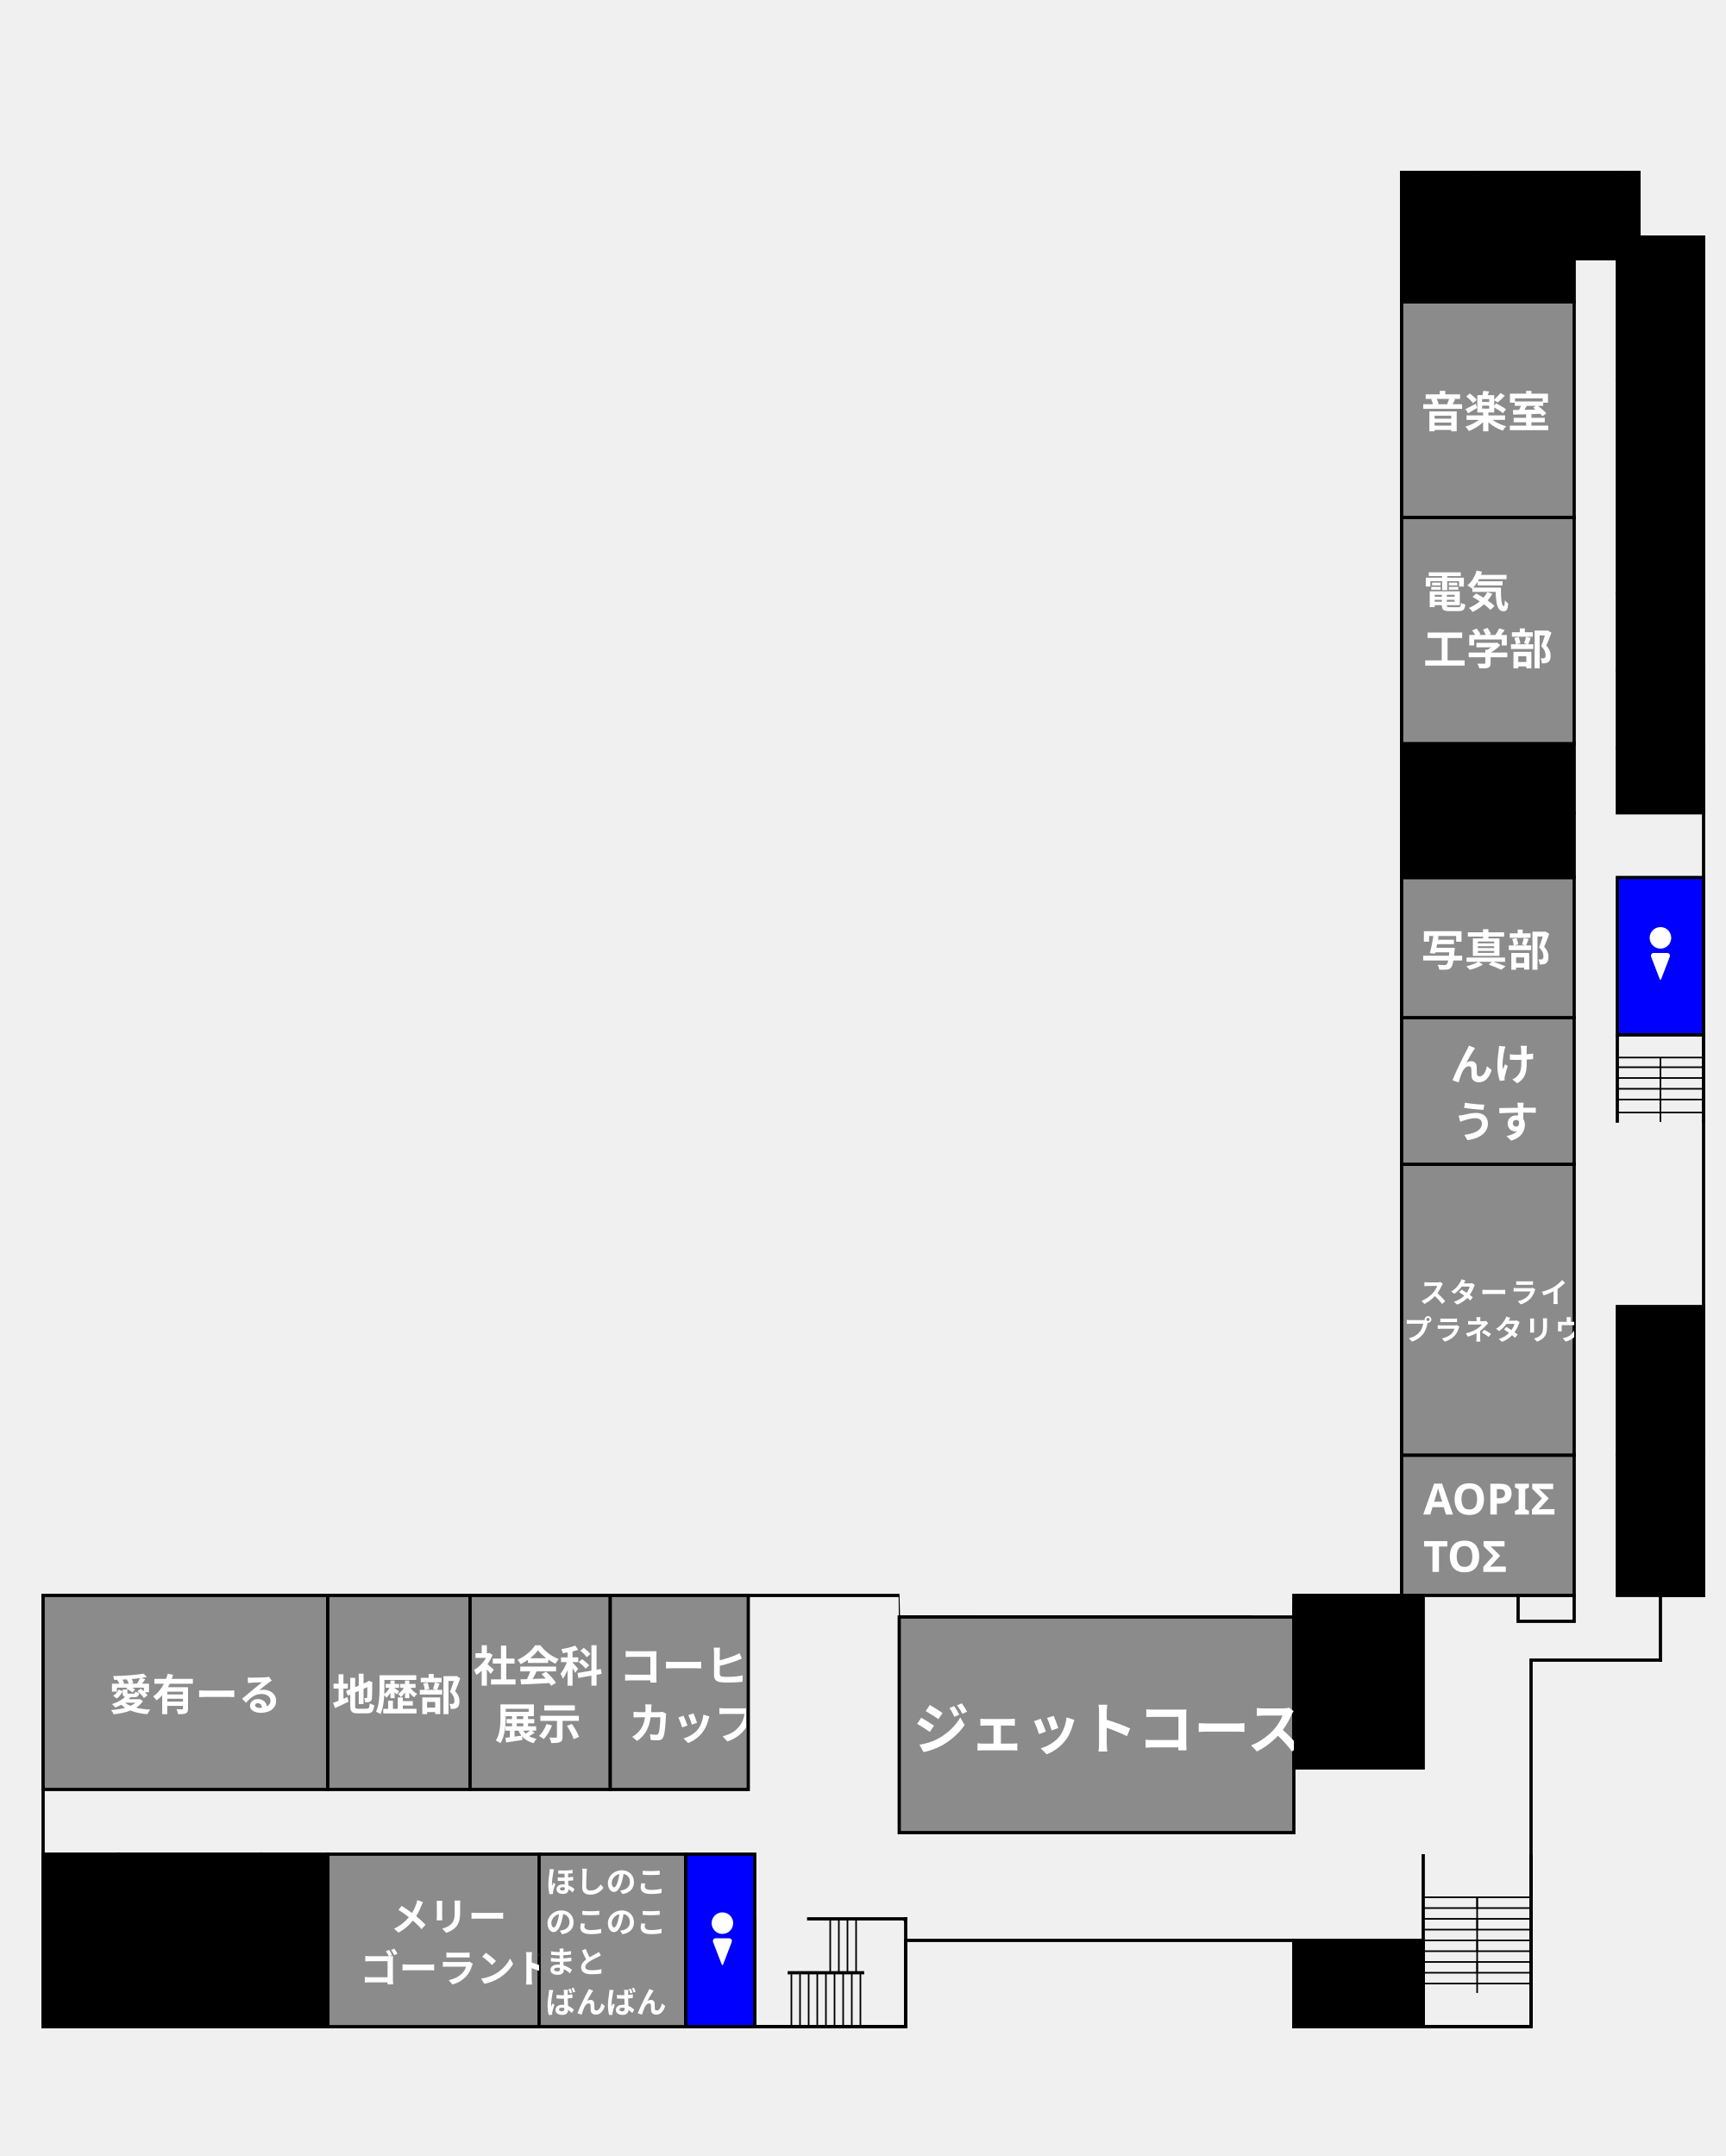
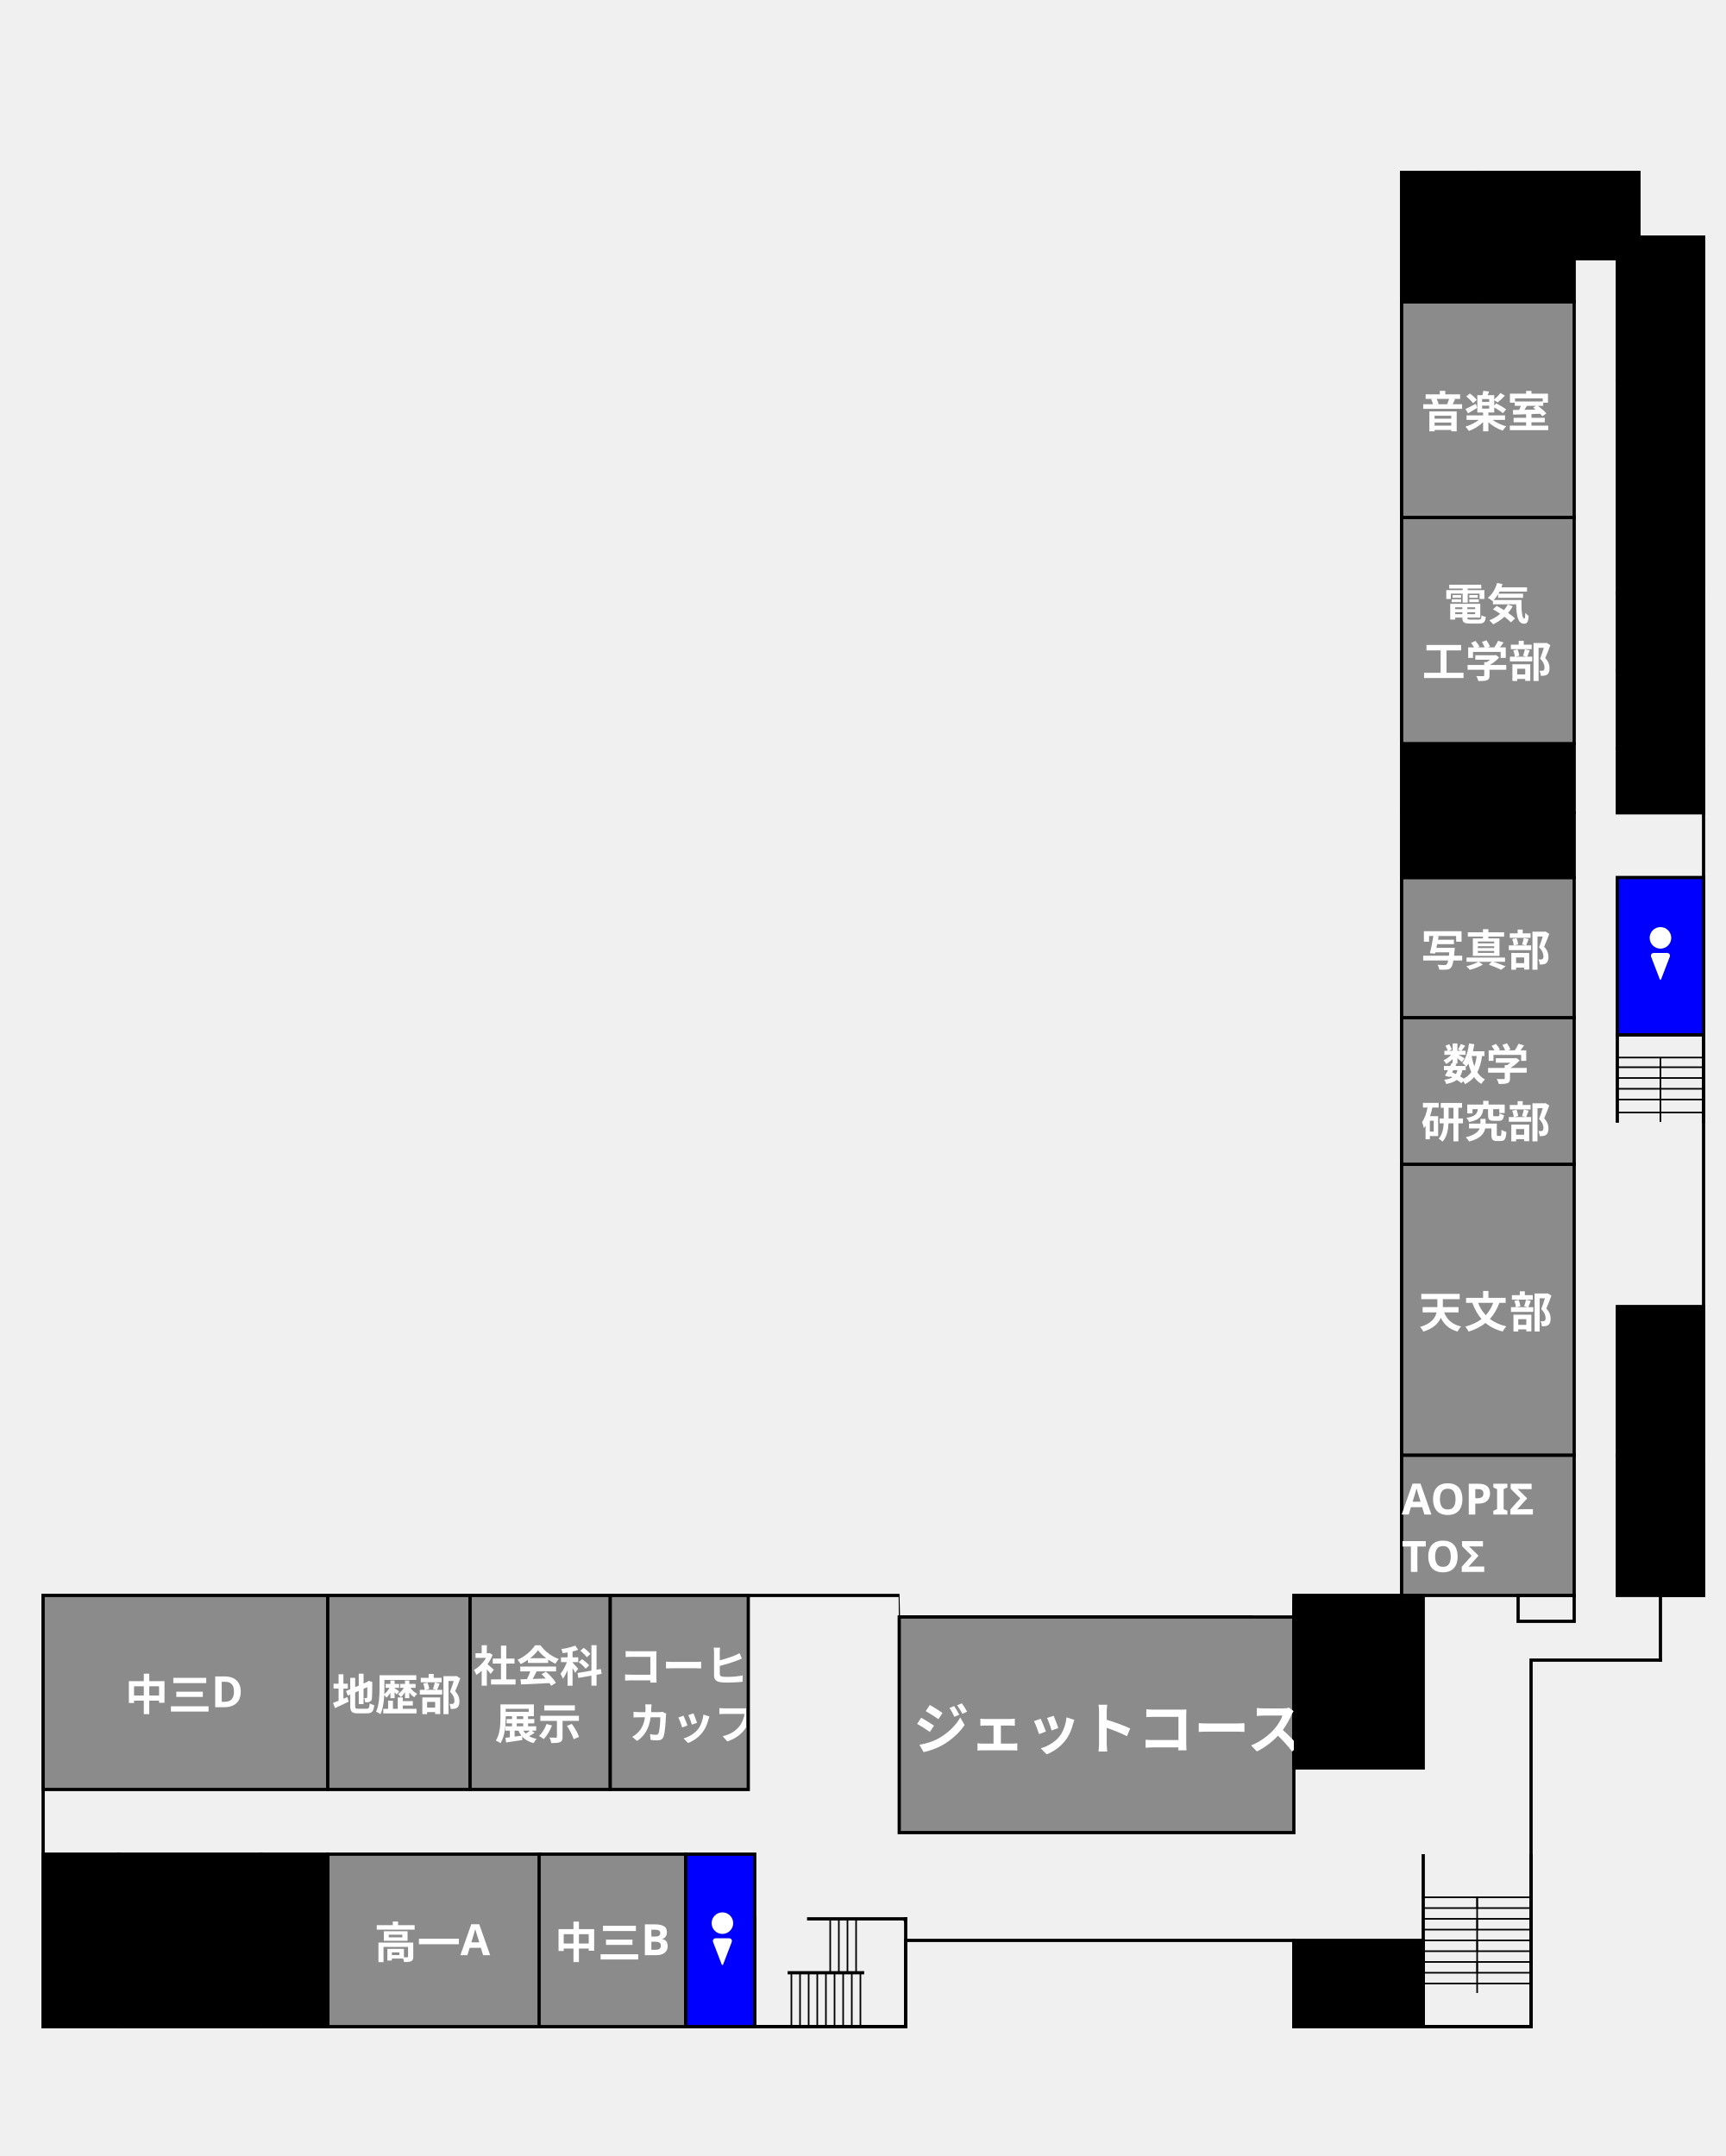
<svg xmlns="http://www.w3.org/2000/svg" style="isolation:isolate" viewBox="0 0 800 1000" width="800pt" height="1000pt">
  <defs>
-     <clipPath id="_clipPath_tInio6c2VdoNcVBWm25EKVxDZd4T0y4C">
+     <clipPath id="_clipPath_iRE104kVjQa9SkJ4FuNIyC1P04iUq6N0">
      <rect width="800" height="1000" />
    </clipPath>
  </defs>
-   <g clip-path="url(#_clipPath_tInio6c2VdoNcVBWm25EKVxDZd4T0y4C)">
+   <g clip-path="url(#_clipPath_iRE104kVjQa9SkJ4FuNIyC1P04iUq6N0)">
    <g style="isolation:isolate" id="outer">
      <path d=" M 20 740 L 20 940 L 420 940 L 420 900 L 600 900 L 600 940 L 710 940 L 710 910" id="パス" fill="none" vector-effect="non-scaling-stroke" stroke-width="2" stroke="rgb(0,0,0)" stroke-linejoin="miter" stroke-linecap="square" stroke-miterlimit="3" />
      <path d=" M 770 770 L 770 740 L 790 740 L 790 110 L 760 110 L 760 80 L 650 80 L 650 740 C 638.624 740 621.999 740 600.125 740 C 600.094 740.109 600.047 750.234 600 750 C 600 750.141 484.918 750 417 750 C 416.977 749.988 417.012 740.004 417 740 Q 273.68 740 20 740" id="パス" fill="none" vector-effect="non-scaling-stroke" stroke-width="2" stroke="rgb(0,0,0)" stroke-linejoin="miter" stroke-linecap="square" stroke-miterlimit="3" />
      <path d=" M 770 770 L 710 770 L 710 910" id="パス" fill="none" vector-effect="non-scaling-stroke" stroke-width="2" stroke="rgb(0,0,0)" stroke-linejoin="miter" stroke-linecap="square" stroke-miterlimit="3" />
    </g>
    <g style="isolation:isolate" id="booth">
      <path d=" M 20 740 L 152 740 L 152 830 L 20 830 L 20 740 Z " id="maps_H3A" fill="rgb(139,139,139)" vector-effect="non-scaling-stroke" stroke-width="2" stroke="rgb(0,0,0)" stroke-linejoin="miter" stroke-linecap="square" stroke-miterlimit="3" />
      <path d=" M 152 740 L 218 740 L 218 830 L 152 830 L 152 740 Z " id="maps_H3C" fill="rgb(139,139,139)" vector-effect="non-scaling-stroke" stroke-width="2" stroke="rgb(0,0,0)" stroke-linejoin="miter" stroke-linecap="square" stroke-miterlimit="3" />
      <path d=" M 218 740 L 283 740 L 283 830 L 218 830 L 218 740 Z " id="maps_H3D" fill="rgb(139,139,139)" vector-effect="non-scaling-stroke" stroke-width="2" stroke="rgb(0,0,0)" stroke-linejoin="miter" stroke-linecap="square" stroke-miterlimit="3" />
      <path d=" M 283 740 L 347 740 L 347 830 L 283 830 L 283 740 Z " id="maps_H3E" fill="rgb(139,139,139)" vector-effect="non-scaling-stroke" stroke-width="2" stroke="rgb(0,0,0)" stroke-linejoin="miter" stroke-linecap="square" stroke-miterlimit="3" />
      <path d=" M 730 675 L 730 540 L 650 540 L 650 675 L 730 675 Z " id="maps_M3D" fill="rgb(139,139,139)" vector-effect="non-scaling-stroke" stroke-width="2" stroke="rgb(0,0,0)" stroke-linejoin="miter" stroke-linecap="square" stroke-miterlimit="3" />
      <path d=" M 650 540 L 650 472 L 730 472 L 730 540 L 650 540 Z " id="maps_M3B" fill="rgb(139,139,139)" vector-effect="non-scaling-stroke" stroke-width="2" stroke="rgb(0,0,0)" stroke-linejoin="miter" stroke-linecap="square" stroke-miterlimit="3" />
      <path d=" M 650 472 L 650 407 L 730 407 L 730 472 L 650 472 Z " id="maps_M3A" fill="rgb(139,139,139)" vector-effect="non-scaling-stroke" stroke-width="2" stroke="rgb(0,0,0)" stroke-linejoin="miter" stroke-linecap="square" stroke-miterlimit="3" />
      <path d=" M 650 345 L 650 240 L 730 240 L 730 345 L 650 345 Z " id="maps_Physics" fill="rgb(139,139,139)" vector-effect="non-scaling-stroke" stroke-width="2" stroke="rgb(0,0,0)" stroke-linejoin="miter" stroke-linecap="square" stroke-miterlimit="3" />
      <path d=" M 650 240 L 650 140 L 730 140 L 730 240 L 650 240 Z " id="maps_Music" fill="rgb(139,139,139)" vector-effect="non-scaling-stroke" stroke-width="2" stroke="rgb(0,0,0)" stroke-linejoin="miter" stroke-linecap="square" stroke-miterlimit="3" />
      <path d=" M 152 860 L 250.5 860 L 250.5 940 L 152 940 L 152 860 Z " id="maps_SNo1" fill="rgb(139,139,139)" vector-effect="non-scaling-stroke" stroke-width="2" stroke="rgb(0,0,0)" stroke-linejoin="miter" stroke-linecap="square" stroke-miterlimit="3" />
      <path d=" M 250 860 L 318 860 L 318 940 L 250 940 L 250 860 Z " id="maps_SNo2" fill="rgb(139,139,139)" vector-effect="non-scaling-stroke" stroke-width="2" stroke="rgb(0,0,0)" stroke-linejoin="miter" stroke-linecap="square" stroke-miterlimit="3" />
      <path d=" M 417 750 L 417 850 L 600 850 L 600 750 L 417 750 Z " id="maps_Lroom" fill="rgb(139,139,139)" vector-effect="non-scaling-stroke" stroke-width="2" stroke="rgb(0,0,0)" stroke-linejoin="miter" stroke-linecap="square" stroke-miterlimit="3" />
      <path d=" M 650 740 L 717.5 740 L 730 740 L 730 675 L 650 675 L 650 740 Z " id="maps_SF41" fill="rgb(139,139,139)" vector-effect="non-scaling-stroke" stroke-width="2" stroke="rgb(0,0,0)" stroke-linejoin="miter" stroke-linecap="square" stroke-miterlimit="3" />
    </g>
    <g style="isolation:isolate" id="blank">
      <path d=" M 704 740 L 704 752 L 730 752 L 730 740 L 704 740 Z " id="パス" fill="none" vector-effect="non-scaling-stroke" stroke-width="2" stroke="rgb(0,0,0)" stroke-linejoin="miter" stroke-linecap="square" stroke-miterlimit="3" />
      <path d=" M 750 311 L 750 347 L 790 347 L 790 311 L 750 311 Z " id="パス" fill="rgb(0,0,0)" vector-effect="non-scaling-stroke" stroke-width="2" stroke="rgb(0,0,0)" stroke-linejoin="miter" stroke-linecap="square" stroke-miterlimit="3" />
      <path d=" M 750 275 L 750 311 L 790 311 L 790 275 L 750 275 Z " id="パス" fill="rgb(0,0,0)" vector-effect="non-scaling-stroke" stroke-width="2" stroke="rgb(0,0,0)" stroke-linejoin="miter" stroke-linecap="square" stroke-miterlimit="3" />
      <path d=" M 750 177 L 750 275 L 790 275 L 790 177 L 750 177 Z " id="パス" fill="rgb(0,0,0)" vector-effect="non-scaling-stroke" stroke-width="2" stroke="rgb(0,0,0)" stroke-linejoin="miter" stroke-linecap="square" stroke-miterlimit="3" />
      <path d=" M 750 110 L 750 176 L 790 176 L 790 110 L 750 110 Z " id="パス" fill="rgb(0,0,0)" vector-effect="non-scaling-stroke" stroke-width="2" stroke="rgb(0,0,0)" stroke-linejoin="miter" stroke-linecap="square" stroke-miterlimit="3" />
      <path d=" M 750 347 L 750 377 L 790 377 L 790 347 L 750 347 Z " id="パス" fill="rgb(0,0,0)" vector-effect="non-scaling-stroke" stroke-width="2" stroke="rgb(0,0,0)" stroke-linejoin="miter" stroke-linecap="square" stroke-miterlimit="3" />
      <path d=" M 750 740 L 750 675 L 790 675 L 790 740 L 750 740 Z " id="パス" fill="rgb(0,0,0)" vector-effect="non-scaling-stroke" stroke-width="2" stroke="rgb(0,0,0)" stroke-linejoin="miter" stroke-linecap="square" stroke-miterlimit="3" />
      <path d=" M 750 675 L 750 606 L 790 606 L 790 675 L 750 675 Z " id="Counseling_Room" fill="rgb(0,0,0)" vector-effect="non-scaling-stroke" stroke-width="2" stroke="rgb(0,0,0)" stroke-linejoin="miter" stroke-linecap="square" stroke-miterlimit="3" />
      <path d=" M 20 860 L 20 940 L 55 940 L 55 860 L 20 860 Z " id="StairE" fill="rgb(0,0,0)" vector-effect="non-scaling-stroke" stroke-width="2" stroke="rgb(0,0,0)" stroke-linejoin="miter" stroke-linecap="square" stroke-miterlimit="3" />
      <path d=" M 121 860 L 121 940 L 55 940 L 55 860 L 121 860 Z " id="Audiovisual_Preparation_Room" fill="rgb(0,0,0)" vector-effect="non-scaling-stroke" stroke-width="2" stroke="rgb(0,0,0)" stroke-linejoin="miter" stroke-linecap="square" stroke-miterlimit="3" />
      <path d=" M 650 820 L 660 820 L 660 740 L 600 740 L 600 766.667 L 600 820 L 650 820 Z " id="Student_Guidance_Office" fill="rgb(0,0,0)" vector-effect="non-scaling-stroke" stroke-width="2" stroke="rgb(0,0,0)" stroke-linejoin="miter" stroke-linecap="square" stroke-miterlimit="3" />
      <path d=" M 650 140 L 650 80 L 685 80 L 685 140 L 650 140 Z " id="パス" fill="rgb(0,0,0)" vector-effect="non-scaling-stroke" stroke-width="2" stroke="rgb(0,0,0)" stroke-linejoin="miter" stroke-linecap="square" stroke-miterlimit="3" />
      <path d=" M 703.5 407 L 687.375 407 L 650 407 L 650 377 L 730 377 L 730 407 L 703.5 407 Z " id="パス" fill="rgb(0,0,0)" vector-effect="non-scaling-stroke" stroke-width="2" stroke="rgb(0,0,0)" stroke-linejoin="miter" stroke-linecap="square" stroke-miterlimit="3" />
      <path d=" M 750 110 L 750 80 L 760 80 L 760 110 L 750 110 Z " id="パス" fill="rgb(0,0,0)" vector-effect="non-scaling-stroke" stroke-width="2" stroke="rgb(0,0,0)" stroke-linejoin="miter" stroke-linecap="square" stroke-miterlimit="3" />
      <path d=" M 121 860 L 152 860 L 152 940 L 121 940 L 121 860 Z " id="H1_StaffRoom" fill="rgb(0,0,0)" vector-effect="non-scaling-stroke" stroke-width="2" stroke="rgb(0,0,0)" stroke-linejoin="miter" stroke-linecap="square" stroke-miterlimit="3" />
      <path d=" M 600 900 L 660 900 L 660 940 L 600 940 L 600 900 Z " id="Interview_Room" fill="rgb(0,0,0)" vector-effect="non-scaling-stroke" stroke-width="2" stroke="rgb(0,0,0)" stroke-linejoin="miter" stroke-linecap="square" stroke-miterlimit="3" />
      <path d=" M 710 940 L 660 940 L 660 860 L 660 940 L 710 940 L 710 860 L 710 940 Z " fill-rule="evenodd" id="StairC" fill="none" vector-effect="non-scaling-stroke" stroke-width="2" stroke="rgb(0,0,0)" stroke-linejoin="miter" stroke-linecap="square" stroke-miterlimit="3" />
      <path d=" M 650 377 L 650 345 L 730 345 L 730 345 L 730 377 L 650 377 Z " id="パス" fill="rgb(0,0,0)" vector-effect="non-scaling-stroke" stroke-width="2" stroke="rgb(0,0,0)" stroke-linejoin="miter" stroke-linecap="square" stroke-miterlimit="3" />
      <path d=" M 730 140 L 730 120 L 685 120 L 685 140 L 730 140 Z " id="Path" fill="rgb(0,0,0)" vector-effect="non-scaling-stroke" stroke-width="2" stroke="rgb(0,0,0)" stroke-linejoin="miter" stroke-linecap="square" stroke-miterlimit="3" />
      <path d=" M 750 80 L 685 80 L 685 120 L 750 120 L 750 80 Z " id="パス" fill="rgb(0,0,0)" vector-effect="non-scaling-stroke" stroke-width="2" stroke="rgb(0,0,0)" stroke-linejoin="miter" stroke-linecap="square" stroke-miterlimit="3" />
    </g>
    <g style="isolation:isolate" id="special">
      <path d=" M 750 407 L 790 407 L 790 480 L 750 480 L 750 407 Z " id="パス" fill="rgb(0,0,255)" vector-effect="non-scaling-stroke" stroke-width="2" stroke="rgb(0,0,0)" stroke-linejoin="miter" stroke-linecap="square" stroke-miterlimit="3" />
      <path d=" M 350 860 L 350 940 L 318 940 L 318 860 L 350 860 Z " id="Toilet" fill="rgb(0,0,255)" vector-effect="non-scaling-stroke" stroke-width="2" stroke="rgb(0,0,0)" stroke-linejoin="miter" stroke-linecap="square" stroke-miterlimit="3" />
      <path d=" M 750 520 L 750 480 L 790 480 L 790 520" id="パス" fill="none" vector-effect="non-scaling-stroke" stroke-width="2" stroke="rgb(0,0,0)" stroke-linejoin="miter" stroke-linecap="square" stroke-miterlimit="3" />
      <path d=" M 420 890 L 420 940 L 350 940 L 350 890" id="パス" fill="none" vector-effect="non-scaling-stroke" stroke-width="2" stroke="rgb(0,0,0)" stroke-linejoin="miter" stroke-linecap="square" stroke-miterlimit="3" />
    </g>
    <g style="isolation:isolate" id="Decorations">
      <g style="isolation:isolate" id="stairB">
        <path d=" M 790 490.5 L 776.109 490.5 L 750 490.5 M 750 505 L 770 505 M 750 495 L 770 495 M 750 510 L 770 510 M 750 500 L 770 500 M 750 516 L 770 516 M 770 520 Q 770 502.318 770 491" fill-rule="evenodd" id="複合パス" fill="none" vector-effect="non-scaling-stroke" stroke-width="1" stroke="rgb(0,0,0)" stroke-linejoin="miter" stroke-linecap="square" stroke-miterlimit="3" />
        <path d=" M 790 495 L 770 495 L 770 500 L 790 500 L 790 505 L 770 505 L 770 510 L 790 510 L 790 516 L 770 516" id="パス" fill="none" vector-effect="non-scaling-stroke" stroke-width="1" stroke="rgb(0,0,0)" stroke-linejoin="miter" stroke-linecap="square" stroke-miterlimit="3" />
      </g>
      <g style="isolation:isolate" id="stairC">
        <path d=" M 685 920 L 660 920 L 660 915 L 685 915 L 685 910 L 660 910 L 660 905 L 685 905 L 685 900 L 660 900 L 660 895 L 685 895 L 685 890 L 660 890 L 660 885 L 685 885 L 685 880 L 660 880" id="パス" fill="none" vector-effect="non-scaling-stroke" stroke-width="1" stroke="rgb(0,0,0)" stroke-linejoin="miter" stroke-linecap="square" stroke-miterlimit="3" />
        <path d=" M 685 924 L 685 880 L 685 880 L 710 880 L 710 885 L 685 885 L 685 890 L 710 890 L 710 895 L 685 895 L 685 900 L 710 900 L 710 905 L 685 905 L 685 910 L 710 910 L 710 915 L 685 915 L 685 920 L 710 920" id="パス" fill="none" vector-effect="non-scaling-stroke" stroke-width="1" stroke="rgb(0,0,0)" stroke-linejoin="miter" stroke-linecap="square" stroke-miterlimit="3" />
      </g>
      <g style="isolation:isolate" id="stairD">
        <line x1="420" y1="890" x2="375" y2="890" id="パス" vector-effect="non-scaling-stroke" stroke-width="2" stroke="rgb(0,0,0)" stroke-linejoin="miter" stroke-linecap="square" stroke-miterlimit="3" />
        <line x1="400" y1="915" x2="366" y2="915" id="パス" vector-effect="non-scaling-stroke" stroke-width="2" stroke="rgb(0,0,0)" stroke-linejoin="miter" stroke-linecap="square" stroke-miterlimit="3" />
        <path d=" M 367 916 L 367 940 L 371 940 L 371 915 L 375 915 L 375 940 L 379 940 L 379 915 L 383 915 L 383 940 L 387 940 L 387 915 L 391 915 L 391 940 L 395 940 L 395 915 L 399 915 L 399 940 L 420 940 L 420 892 L 419 890 L 397 890 L 397 915 L 393 915 L 393 890 L 389 890 L 389 915 L 385 915 L 385 890" id="パス" fill="none" vector-effect="non-scaling-stroke" stroke-width="1" stroke="rgb(0,0,0)" stroke-linejoin="miter" stroke-linecap="square" stroke-miterlimit="3" />
      </g>
      <path d=" M 330 892 C 330 889.24 332.24 887 335 887 C 337.76 887 340 889.24 340 892 C 340 894.76 337.76 897 335 897 C 332.24 897 330 894.76 330 892 Z  M 334.641 911.067 L 330.718 900.867 C 330.322 899.836 330.896 899 332 899 L 338 899 C 339.104 899 339.678 899.836 339.282 900.867 L 335.359 911.067 C 335.161 911.582 334.839 911.582 334.641 911.067 Z " fill-rule="evenodd" id="複合パス" fill="rgb(255,255,255)" />
      <path d=" M 765 435 C 765 432.24 767.24 430 770 430 C 772.76 430 775 432.24 775 435 C 775 437.76 772.76 440 770 440 C 767.24 440 765 437.76 765 435 Z  M 769.641 454.067 L 765.718 443.867 C 765.322 442.836 765.896 442 767 442 L 773 442 C 774.104 442 774.678 442.836 774.282 443.867 L 770.359 454.067 C 770.161 454.582 769.839 454.582 769.641 454.067 Z " fill-rule="evenodd" id="複合パス" fill="rgb(255,255,255)" />
      <g style="isolation:isolate" id="Text">
-         <g clip-path="url(#_clipPath_Td5w9cs16LodMleZy4PvU8T1atSr6HgK)">
-           <text transform="matrix(1,0,0,1,154,793.281)" id="テキスト" style="font-family:'Yu Gothic UI';font-weight:700;font-size:20px;font-style:normal;fill:#ffffff;stroke:none;">地歴部</text>
+         <g clip-path="url(#_clipPath_u096CnhlLtEmlbhPKjXBgFfSWntgz9gp)">
+           <text transform="matrix(1,0,0,1,154,793.281)" id="text_H3C" style="font-family:'Yu Gothic UI';font-weight:700;font-size:20px;font-style:normal;fill:#ffffff;stroke:none;">地歴部</text>
        </g>
        <defs>
-           <clipPath id="_clipPath_Td5w9cs16LodMleZy4PvU8T1atSr6HgK">
+           <clipPath id="_clipPath_u096CnhlLtEmlbhPKjXBgFfSWntgz9gp">
            <rect x="0" y="0" width="66" height="90" transform="matrix(1,0,0,1,152,740)" />
          </clipPath>
        </defs>
-         <g clip-path="url(#_clipPath_tJNYRcxVjbGX1qVXHkmeQWsvJjeGOxzE)">
-           <text transform="matrix(1,0,0,1,287,779.98)" id="テキスト" style="font-family:'Yu Gothic UI';font-weight:700;font-size:20px;font-style:normal;fill:#ffffff;stroke:none;">コーヒー</text>
-           <text transform="matrix(1,0,0,1,291.5,806.582)" id="テキスト" style="font-family:'Yu Gothic UI';font-weight:700;font-size:20px;font-style:normal;fill:#ffffff;stroke:none;">カップ</text>
+         <g clip-path="url(#_clipPath_gcXvzijNHEsCR3i0iUxKEBAsbkicAT4x)">
+           <text transform="matrix(1,0,0,1,287,779.98)" id="text_H3E" style="font-family:'Yu Gothic UI';font-weight:700;font-size:20px;font-style:normal;fill:#ffffff;stroke:none;">コーヒー</text>
+           <text transform="matrix(1,0,0,1,291.5,806.582)" id="text_H3E" style="font-family:'Yu Gothic UI';font-weight:700;font-size:20px;font-style:normal;fill:#ffffff;stroke:none;">カップ</text>
        </g>
        <defs>
-           <clipPath id="_clipPath_tJNYRcxVjbGX1qVXHkmeQWsvJjeGOxzE">
+           <clipPath id="_clipPath_gcXvzijNHEsCR3i0iUxKEBAsbkicAT4x">
            <rect x="0" y="0" width="62" height="90" transform="matrix(1,0,0,1,284,740)" />
          </clipPath>
        </defs>
-         <g clip-path="url(#_clipPath_I7NrmqgckFFJd2Orb6ZG88UinHxL62zn)">
-           <text transform="matrix(1,0,0,1,181,895.482)" id="テキスト" style="font-family:'Yu Gothic UI';font-weight:700;font-size:18px;font-style:normal;fill:#ffffff;stroke:none;">メリー</text>
-           <text transform="matrix(1,0,0,1,167,919.424)" id="テキスト" style="font-family:'Yu Gothic UI';font-weight:700;font-size:18px;font-style:normal;fill:#ffffff;stroke:none;">ゴーランド</text>
+         <g clip-path="url(#_clipPath_iTNT3auJAwM2M4ZL3bNnb6ucfzcZF5TB)">
+           <text transform="matrix(1,0,0,1,173.5,908.281)" id="text_SNo1" style="font-family:'Yu Gothic UI';font-weight:700;font-size:20px;font-style:normal;fill:#ffffff;stroke:none;">高一A</text>
        </g>
        <defs>
-           <clipPath id="_clipPath_I7NrmqgckFFJd2Orb6ZG88UinHxL62zn">
+           <clipPath id="_clipPath_iTNT3auJAwM2M4ZL3bNnb6ucfzcZF5TB">
            <rect x="0" y="0" width="98" height="80" transform="matrix(1,0,0,1,152,860)" />
          </clipPath>
        </defs>
-         <g clip-path="url(#_clipPath_rjfFPoLjcekgnstz5Xgv3l4uVCaqs3JS)">
-           <text transform="matrix(1,0,0,1,423.5,811.266)" id="テキスト" style="font-family:'Yu Gothic UI';font-weight:700;font-size:26px;font-style:normal;fill:#ffffff;stroke:none;">ジェットコースター</text>
+         <g clip-path="url(#_clipPath_IlJerCrPg8x2ARvSLXr63jjckQ5ju1DI)">
+           <text transform="matrix(1,0,0,1,423.5,811.266)" id="text_Lroom" style="font-family:'Yu Gothic UI';font-weight:700;font-size:26px;font-style:normal;fill:#ffffff;stroke:none;">ジェットコースター</text>
        </g>
        <defs>
-           <clipPath id="_clipPath_rjfFPoLjcekgnstz5Xgv3l4uVCaqs3JS">
+           <clipPath id="_clipPath_IlJerCrPg8x2ARvSLXr63jjckQ5ju1DI">
            <rect x="0" y="0" width="183" height="99" transform="matrix(1,0,0,1,417,751)" />
          </clipPath>
        </defs>
-         <g clip-path="url(#_clipPath_C7nLXgOFzGywGP5Q9OayxCemFas0LR27)">
-           <text transform="matrix(1,0,0,1,658.224,604.237)" id="テキスト" style="font-family:'Yu Gothic UI';font-weight:700;font-size:13px;font-style:normal;font-variant-ligatures:none;letter-spacing:1;fill:#ffffff;stroke:none;">スターライト</text>
-           <text transform="matrix(1,0,0,1,651.012,621.528)" id="テキスト" style="font-family:'Yu Gothic UI';font-weight:700;font-size:13px;font-style:normal;font-variant-ligatures:none;letter-spacing:1;fill:#ffffff;stroke:none;">プラネタリウム</text>
+         <g clip-path="url(#_clipPath_rIMYmNbpc7h0RcsTFJVPRc2e622YkUGz)">
+           <text transform="matrix(1,0,0,1,658,615.781)" id="tex_M3D" style="font-family:'Yu Gothic UI';font-weight:700;font-size:20px;font-style:normal;font-variant-ligatures:none;letter-spacing:1;fill:#ffffff;stroke:none;">天文部</text>
        </g>
        <defs>
-           <clipPath id="_clipPath_C7nLXgOFzGywGP5Q9OayxCemFas0LR27">
+           <clipPath id="_clipPath_rIMYmNbpc7h0RcsTFJVPRc2e622YkUGz">
            <rect x="0" y="0" width="80" height="135" transform="matrix(1,0,0,1,650,540)" />
          </clipPath>
        </defs>
-         <g clip-path="url(#_clipPath_UXiEEQuy3YyWHPZYOSNysrTN6j7y9hwM)">
-           <text transform="matrix(1,0,0,1,659,447.98)" id="テキスト" style="font-family:'Yu Gothic UI';font-weight:700;font-size:20px;font-style:normal;fill:#ffffff;stroke:none;">写真部</text>
+         <g clip-path="url(#_clipPath_yOIjOzevz8OhQGd3CoTzZjSHomarlfnM)">
+           <text transform="matrix(1,0,0,1,659,447.98)" id="text_M3A" style="font-family:'Yu Gothic UI';font-weight:700;font-size:20px;font-style:normal;fill:#ffffff;stroke:none;">写真部</text>
        </g>
        <defs>
-           <clipPath id="_clipPath_UXiEEQuy3YyWHPZYOSNysrTN6j7y9hwM">
+           <clipPath id="_clipPath_yOIjOzevz8OhQGd3CoTzZjSHomarlfnM">
            <rect x="0" y="0" width="80" height="64.602" transform="matrix(1,0,0,1,650,407.398)" />
          </clipPath>
        </defs>
-         <g clip-path="url(#_clipPath_PWysij0qhdeeAa7afSssxLmhBLWWZEHP)">
-           <text transform="matrix(1,0,0,1,659,198.281)" id="テキスト" style="font-family:'Yu Gothic UI';font-weight:700;font-size:20px;font-style:normal;fill:#ffffff;stroke:none;">音楽室</text>
+         <g clip-path="url(#_clipPath_ilmhgoUBLzhpBWV6Q0ebFwcTN86fTxHg)">
+           <text transform="matrix(1,0,0,1,659,198.281)" id="text_Music" style="font-family:'Yu Gothic UI';font-weight:700;font-size:20px;font-style:normal;fill:#ffffff;stroke:none;">音楽室</text>
        </g>
        <defs>
-           <clipPath id="_clipPath_PWysij0qhdeeAa7afSssxLmhBLWWZEHP">
+           <clipPath id="_clipPath_ilmhgoUBLzhpBWV6Q0ebFwcTN86fTxHg">
            <rect x="0" y="0" width="80" height="100" transform="matrix(1,0,0,1,650,140)" />
          </clipPath>
        </defs>
      </g>
    </g>
-     <g clip-path="url(#_clipPath_MapGthwR4E7NFThayBLvNV6uju0UjWYI)">
-       <text transform="matrix(1,0,0,1,50.5,793.281)" id="テキスト" style="font-family:'Yu Gothic UI';font-weight:700;font-size:20px;font-style:normal;fill:#ffffff;stroke:none;">愛有ーる</text>
+     <g clip-path="url(#_clipPath_8EQt36Hd5F9xfpXfV8H9PnlGUEVBWAaT)">
+       <text transform="matrix(1,0,0,1,58,793.281)" id="text_H3A" style="font-family:'Yu Gothic UI';font-weight:700;font-size:20px;font-style:normal;fill:#ffffff;stroke:none;">中三D</text>
    </g>
    <defs>
-       <clipPath id="_clipPath_MapGthwR4E7NFThayBLvNV6uju0UjWYI">
+       <clipPath id="_clipPath_8EQt36Hd5F9xfpXfV8H9PnlGUEVBWAaT">
        <rect x="0" y="0" width="132" height="90" transform="matrix(1,0,0,1,20,740)" />
      </clipPath>
    </defs>
-     <g clip-path="url(#_clipPath_P2GO9pVkmJNB2OszKtUyvx8O1wPbRx73)">
-       <text transform="matrix(1,0,0,1,219.5,780.078)" id="テキスト" style="font-family:'Yu Gothic UI';font-weight:700;font-size:20px;font-style:normal;fill:#ffffff;stroke:none;">社会科</text>
-       <text transform="matrix(1,0,0,1,229.5,806.68)" id="テキスト" style="font-family:'Yu Gothic UI';font-weight:700;font-size:20px;font-style:normal;fill:#ffffff;stroke:none;">展示</text>
+     <g clip-path="url(#_clipPath_NP8eVnPYnGEmQvXXJGxN1Fm8wHcC1Fyr)">
+       <text transform="matrix(1,0,0,1,219.5,780.078)" id="text_H3D" style="font-family:'Yu Gothic UI';font-weight:700;font-size:20px;font-style:normal;fill:#ffffff;stroke:none;">社会科</text>
+       <text transform="matrix(1,0,0,1,229.5,806.68)" id="text_H3D" style="font-family:'Yu Gothic UI';font-weight:700;font-size:20px;font-style:normal;fill:#ffffff;stroke:none;">展示</text>
    </g>
    <defs>
-       <clipPath id="_clipPath_P2GO9pVkmJNB2OszKtUyvx8O1wPbRx73">
+       <clipPath id="_clipPath_NP8eVnPYnGEmQvXXJGxN1Fm8wHcC1Fyr">
        <rect x="0" y="0" width="65" height="89.805" transform="matrix(1,0,0,1,218,740.195)" />
      </clipPath>
    </defs>
-     <g clip-path="url(#_clipPath_4ji62ObWj30PW9eXEvBxunWvbInvjV5K)">
-       <text transform="matrix(1,0,0,1,660,702.48)" id="テキスト" style="font-family:'Yu Gothic UI';font-weight:700;font-size:20px;font-style:normal;fill:#ffffff;stroke:none;">AOPIΣ</text>
-       <text transform="matrix(1,0,0,1,660,729.082)" id="テキスト" style="font-family:'Yu Gothic UI';font-weight:700;font-size:20px;font-style:normal;fill:#ffffff;stroke:none;">TOΣ</text>
+     <g clip-path="url(#_clipPath_UjGN4dcu2zmmcWlWGxcV5jrD0a0GbKoS)">
+       <text transform="matrix(1,0,0,1,650,702.48)" id="text_SF41" style="font-family:'Yu Gothic UI';font-weight:700;font-size:20px;font-style:normal;fill:#ffffff;stroke:none;">AOPIΣ</text>
+       <text transform="matrix(1,0,0,1,650,729.082)" id="text_SF41" style="font-family:'Yu Gothic UI';font-weight:700;font-size:20px;font-style:normal;fill:#ffffff;stroke:none;">TOΣ</text>
    </g>
    <defs>
-       <clipPath id="_clipPath_4ji62ObWj30PW9eXEvBxunWvbInvjV5K">
-         <rect x="0" y="0" width="70" height="65" transform="matrix(1,0,0,1,660,675)" />
+       <clipPath id="_clipPath_UjGN4dcu2zmmcWlWGxcV5jrD0a0GbKoS">
+         <rect x="0" y="0" width="80" height="65" transform="matrix(1,0,0,1,650,675)" />
      </clipPath>
    </defs>
-     <g clip-path="url(#_clipPath_7cTpFZqRoR6EwukWavXDhxNK8beBRyzZ)">
-       <text transform="matrix(1,0,0,1,672.5,500.98)" id="テキスト" style="font-family:'Yu Gothic UI';font-weight:700;font-size:20px;font-style:normal;fill:#ffffff;stroke:none;">んけ</text>
-       <text transform="matrix(1,0,0,1,673.5,527.582)" id="テキスト" style="font-family:'Yu Gothic UI';font-weight:700;font-size:20px;font-style:normal;fill:#ffffff;stroke:none;">うす</text>
+     <g clip-path="url(#_clipPath_8h5DIAu6S7oy2MMpW71M3x5Jpswz8BTz)">
+       <text transform="matrix(1,0,0,1,669,500.98)" id="text_M3B" style="font-family:'Yu Gothic UI';font-weight:700;font-size:20px;font-style:normal;fill:#ffffff;stroke:none;">数学</text>
+       <text transform="matrix(1,0,0,1,659,527.582)" id="text_M3B" style="font-family:'Yu Gothic UI';font-weight:700;font-size:20px;font-style:normal;fill:#ffffff;stroke:none;">研究部</text>
    </g>
    <defs>
-       <clipPath id="_clipPath_7cTpFZqRoR6EwukWavXDhxNK8beBRyzZ">
+       <clipPath id="_clipPath_8h5DIAu6S7oy2MMpW71M3x5Jpswz8BTz">
        <rect x="0" y="0" width="80" height="68" transform="matrix(1,0,0,1,650,472)" />
      </clipPath>
    </defs>
-     <g clip-path="url(#_clipPath_CtvCi7UuEsrKSiVZdeOBnoQo2C3R4A2Z)">
-       <text transform="matrix(1,0,0,1,660,281.712)" id="テキスト" style="font-family:'Yu Gothic UI';font-weight:700;font-size:20px;font-style:normal;fill:#ffffff;stroke:none;">電気</text>
-       <text transform="matrix(1,0,0,1,660,308.314)" id="テキスト" style="font-family:'Yu Gothic UI';font-weight:700;font-size:20px;font-style:normal;fill:#ffffff;stroke:none;">工学部</text>
+     <g clip-path="url(#_clipPath_7jvlUWJYOEZi1iDHkKgRKLvai1erDoPv)">
+       <text transform="matrix(1,0,0,1,669.5,287.48)" id="text_Physics" style="font-family:'Yu Gothic UI';font-weight:700;font-size:20px;font-style:normal;fill:#ffffff;stroke:none;">電気</text>
+       <text transform="matrix(1,0,0,1,659.5,314.082)" id="text_Physics" style="font-family:'Yu Gothic UI';font-weight:700;font-size:20px;font-style:normal;fill:#ffffff;stroke:none;">工学部</text>
    </g>
    <defs>
-       <clipPath id="_clipPath_CtvCi7UuEsrKSiVZdeOBnoQo2C3R4A2Z">
-         <rect x="0" y="0" width="64" height="49.87" transform="matrix(1,0,0,1,660,260.13)" />
+       <clipPath id="_clipPath_7jvlUWJYOEZi1iDHkKgRKLvai1erDoPv">
+         <rect x="0" y="0" width="81" height="105" transform="matrix(1,0,0,1,650,240)" />
      </clipPath>
    </defs>
-     <g clip-path="url(#_clipPath_UwH3AQyMCWpQT0w6jBhmmAeZ4JvmnkYK)">
-       <text transform="matrix(1,0,0,1,253,877.865)" id="テキスト" style="font-family:'Yu Gothic UI';font-weight:700;font-size:14px;font-style:normal;fill:#ffffff;stroke:none;">ほしのこ</text>
-       <text transform="matrix(1,0,0,1,253,896.486)" id="テキスト" style="font-family:'Yu Gothic UI';font-weight:700;font-size:14px;font-style:normal;fill:#ffffff;stroke:none;">のこのこ</text>
-       <text transform="matrix(1,0,0,1,253,915.107)" id="テキスト" style="font-family:'Yu Gothic UI';font-weight:700;font-size:14px;font-style:normal;fill:#ffffff;stroke:none;">まと</text>
-       <text transform="matrix(1,0,0,1,253,933.729)" id="テキスト" style="font-family:'Yu Gothic UI';font-weight:700;font-size:14px;font-style:normal;fill:#ffffff;stroke:none;">ばんばん</text>
+     <g clip-path="url(#_clipPath_RdoIde0RwGx2eRzfb3qx8bqClN8WD7y3)">
+       <text transform="matrix(1,0,0,1,257.25,908.281)" id="text_SNo2" style="font-family:'Yu Gothic UI';font-weight:700;font-size:20px;font-style:normal;fill:#ffffff;stroke:none;">中三B</text>
    </g>
    <defs>
-       <clipPath id="_clipPath_UwH3AQyMCWpQT0w6jBhmmAeZ4JvmnkYK">
-         <rect x="0" y="0" width="65" height="80" transform="matrix(1,0,0,1,253,860)" />
+       <clipPath id="_clipPath_RdoIde0RwGx2eRzfb3qx8bqClN8WD7y3">
+         <rect x="0" y="0" width="67.5" height="80" transform="matrix(1,0,0,1,250.5,860)" />
      </clipPath>
    </defs>
  </g>
</svg>
